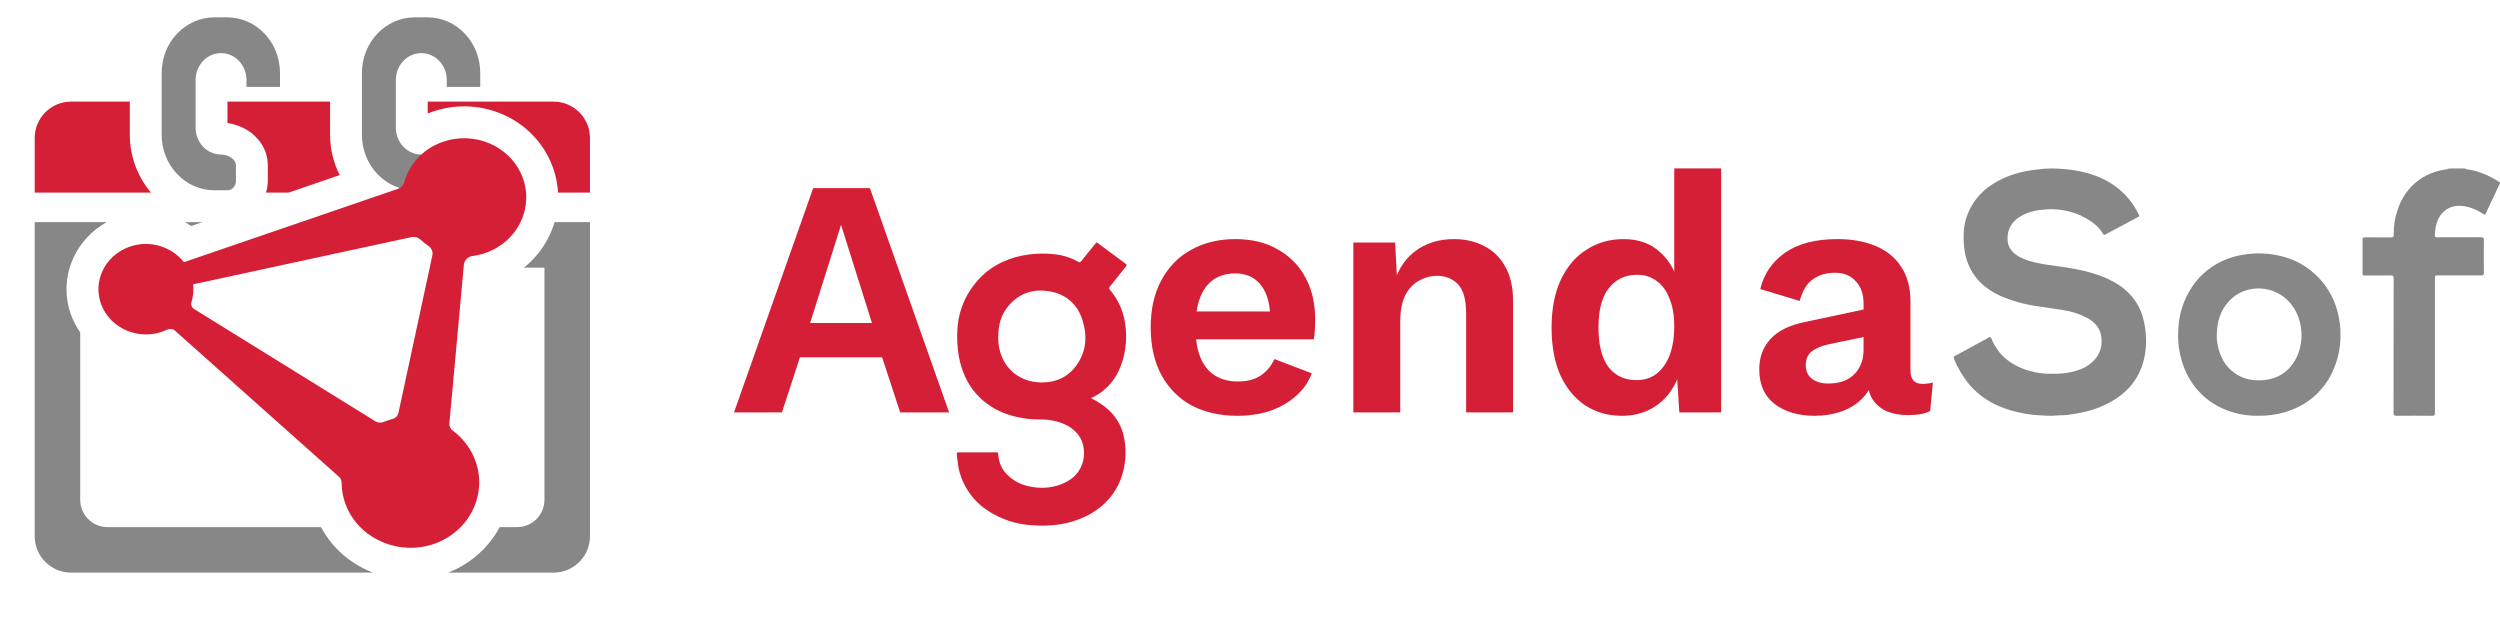
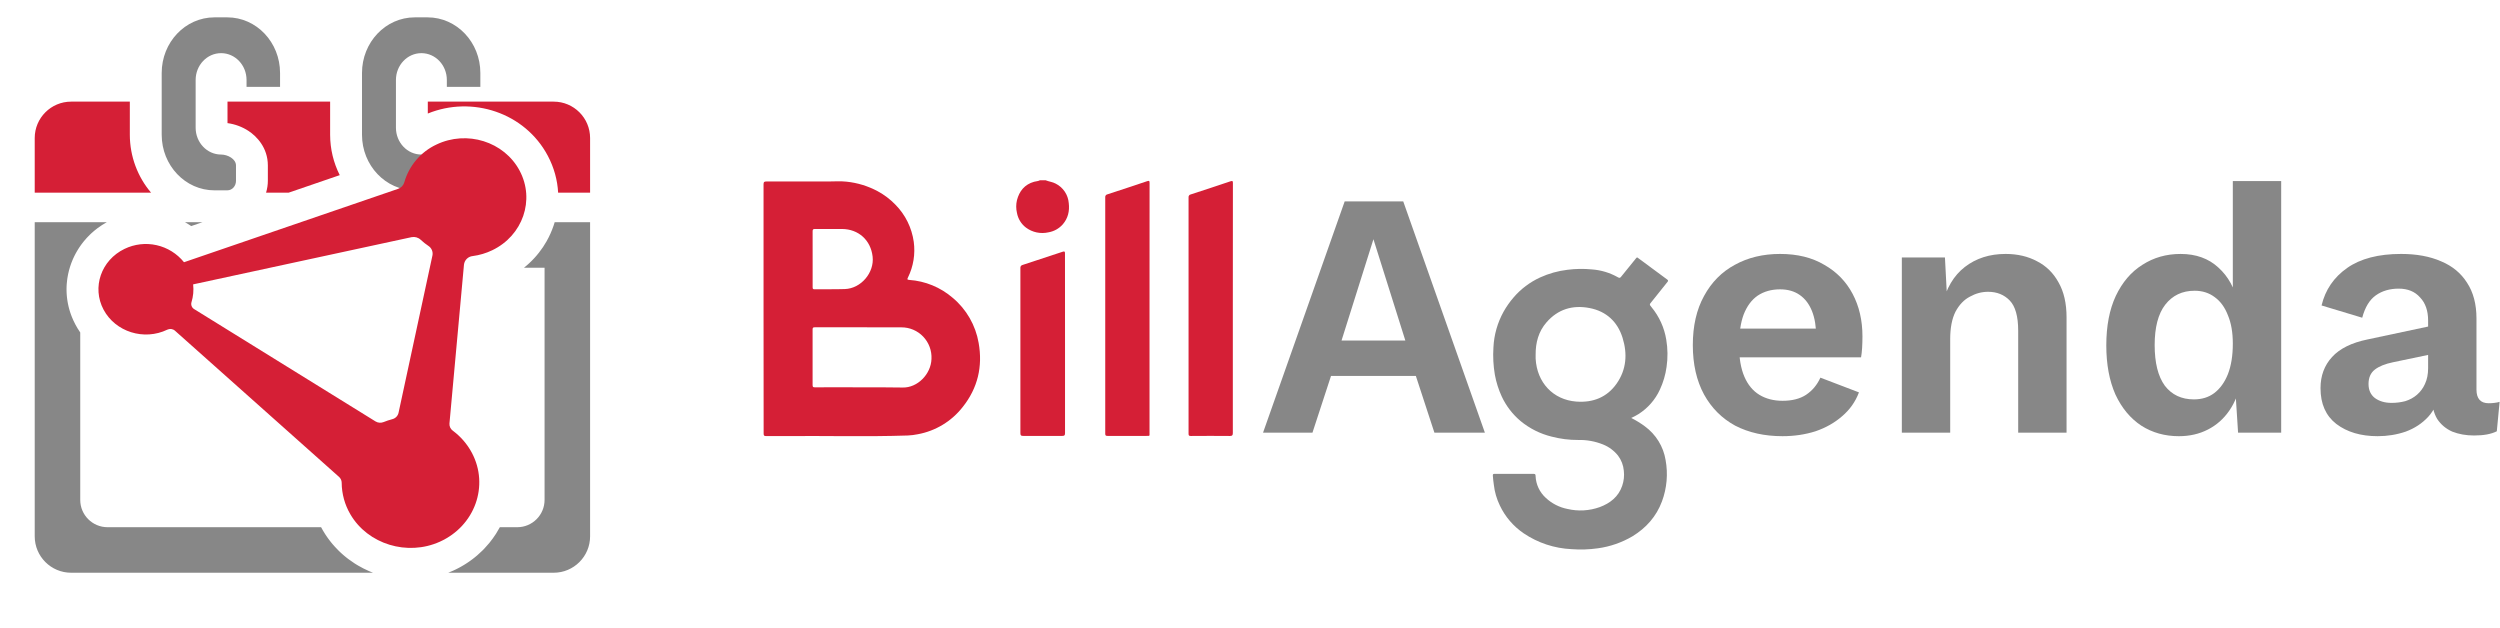
- <svg xmlns="http://www.w3.org/2000/svg" width="151" height="38" viewBox="0 0 151 38" fill="none">
-   <path d="M112.559 18.341C112.559 17.767 112.402 17.315 112.087 16.987C111.786 16.645 111.369 16.474 110.835 16.474C110.316 16.474 109.871 16.604 109.501 16.864C109.132 17.124 108.865 17.562 108.701 18.177L106.32 17.459C106.539 16.542 107.039 15.81 107.819 15.263C108.598 14.716 109.652 14.442 110.979 14.442C111.882 14.442 112.662 14.586 113.319 14.873C113.975 15.147 114.482 15.564 114.837 16.125C115.207 16.686 115.392 17.384 115.392 18.218V22.385C115.392 22.918 115.631 23.185 116.11 23.185C116.219 23.185 116.329 23.178 116.438 23.165C116.561 23.151 116.664 23.13 116.746 23.103L116.582 24.827C116.418 24.909 116.226 24.971 116.007 25.012C115.788 25.053 115.535 25.073 115.248 25.073C114.783 25.073 114.359 24.998 113.975 24.847C113.606 24.683 113.312 24.437 113.093 24.108C112.888 23.767 112.785 23.335 112.785 22.816V22.651L113.175 22.569C113.12 23.13 112.915 23.602 112.559 23.985C112.204 24.369 111.766 24.656 111.246 24.847C110.726 25.025 110.179 25.114 109.604 25.114C108.619 25.114 107.812 24.875 107.182 24.396C106.567 23.917 106.259 23.219 106.259 22.302C106.259 21.577 106.485 20.968 106.936 20.476C107.388 19.983 108.079 19.641 109.009 19.45L112.867 18.629V20.291L110.507 20.784C110.042 20.88 109.686 21.023 109.44 21.215C109.194 21.406 109.07 21.687 109.07 22.056C109.07 22.412 109.194 22.686 109.44 22.877C109.7 23.069 110.028 23.165 110.425 23.165C110.699 23.165 110.965 23.13 111.225 23.062C111.485 22.98 111.711 22.857 111.903 22.692C112.108 22.515 112.265 22.302 112.375 22.056C112.498 21.796 112.559 21.488 112.559 21.133V18.341Z" fill="#D51F36" />
-   <path d="M97.963 25.114C97.142 25.114 96.41 24.909 95.767 24.498C95.124 24.074 94.618 23.465 94.248 22.672C93.893 21.864 93.715 20.907 93.715 19.799C93.715 18.663 93.899 17.698 94.269 16.905C94.652 16.097 95.172 15.489 95.829 15.078C96.485 14.654 97.231 14.442 98.066 14.442C98.969 14.442 99.707 14.709 100.282 15.242C100.857 15.762 101.233 16.446 101.411 17.295L101.124 17.623V10.173H103.956V24.909H101.431L101.226 21.707L101.575 21.892C101.479 22.549 101.26 23.123 100.918 23.616C100.59 24.095 100.173 24.464 99.666 24.724C99.16 24.984 98.592 25.114 97.963 25.114ZM98.846 22.959C99.311 22.959 99.707 22.836 100.036 22.59C100.378 22.33 100.645 21.96 100.836 21.481C101.028 20.989 101.124 20.394 101.124 19.696C101.124 19.039 101.028 18.485 100.836 18.034C100.658 17.568 100.398 17.212 100.056 16.966C99.728 16.72 99.338 16.597 98.887 16.597C98.161 16.597 97.587 16.87 97.163 17.418C96.752 17.951 96.547 18.738 96.547 19.778C96.547 20.818 96.745 21.611 97.142 22.159C97.553 22.692 98.12 22.959 98.846 22.959Z" fill="#D51F36" />
-   <path d="M81.742 24.909V14.647H84.266L84.43 17.787L84.102 17.459C84.335 16.46 84.779 15.708 85.436 15.201C86.093 14.695 86.886 14.442 87.817 14.442C88.514 14.442 89.13 14.586 89.664 14.873C90.197 15.147 90.615 15.557 90.916 16.105C91.23 16.652 91.388 17.336 91.388 18.157V24.909H88.555V18.937C88.555 18.102 88.391 17.514 88.063 17.172C87.734 16.83 87.31 16.659 86.79 16.659C86.421 16.659 86.065 16.754 85.723 16.946C85.381 17.124 85.101 17.418 84.882 17.828C84.677 18.239 84.574 18.773 84.574 19.429V24.909H81.742Z" fill="#D51F36" />
-   <path d="M74.756 25.114C73.703 25.114 72.779 24.909 71.986 24.498C71.206 24.074 70.597 23.465 70.159 22.672C69.721 21.865 69.502 20.9 69.502 19.778C69.502 18.656 69.721 17.698 70.159 16.905C70.597 16.098 71.199 15.489 71.965 15.078C72.731 14.654 73.614 14.442 74.612 14.442C75.625 14.442 76.487 14.654 77.198 15.078C77.924 15.489 78.478 16.057 78.861 16.782C79.244 17.507 79.435 18.335 79.435 19.265C79.435 19.511 79.429 19.744 79.415 19.963C79.401 20.168 79.381 20.346 79.353 20.497H71.349V18.814H78.101L76.726 19.286C76.726 18.697 76.644 18.198 76.48 17.787C76.316 17.377 76.076 17.062 75.762 16.843C75.447 16.624 75.064 16.515 74.612 16.515C74.106 16.515 73.668 16.638 73.299 16.884C72.943 17.131 72.67 17.5 72.478 17.993C72.3 18.471 72.211 19.08 72.211 19.819C72.211 20.544 72.314 21.146 72.519 21.625C72.724 22.104 73.019 22.46 73.402 22.692C73.785 22.925 74.236 23.041 74.756 23.041C75.317 23.041 75.775 22.925 76.131 22.692C76.501 22.446 76.781 22.111 76.973 21.687L79.23 22.549C79.025 23.096 78.697 23.561 78.245 23.944C77.807 24.328 77.287 24.622 76.685 24.827C76.083 25.018 75.44 25.114 74.756 25.114Z" fill="#D51F36" />
-   <path d="M65.896 24.046C66.175 24.186 66.442 24.35 66.692 24.536C67.343 25.013 67.779 25.72 67.907 26.507C68.057 27.321 67.984 28.16 67.694 28.936C67.365 29.816 66.773 30.484 65.967 30.977C65.349 31.341 64.662 31.58 63.948 31.679C63.435 31.752 62.916 31.769 62.399 31.729C61.398 31.683 60.43 31.363 59.604 30.805C58.995 30.394 58.511 29.829 58.201 29.17C58.016 28.788 57.897 28.379 57.85 27.959C57.83 27.777 57.796 27.599 57.791 27.416C57.791 27.34 57.814 27.319 57.89 27.319C58.654 27.319 59.417 27.319 60.182 27.319C60.291 27.319 60.292 27.377 60.295 27.452C60.305 27.693 60.363 27.93 60.466 28.149C60.569 28.368 60.715 28.565 60.895 28.729C61.247 29.057 61.685 29.281 62.161 29.375C62.786 29.522 63.442 29.485 64.047 29.269C64.666 29.04 65.148 28.657 65.364 28.026C65.464 27.739 65.497 27.435 65.461 27.134C65.434 26.816 65.317 26.511 65.124 26.254C64.894 25.964 64.592 25.739 64.246 25.599C63.783 25.413 63.287 25.323 62.787 25.336C62.264 25.338 61.744 25.272 61.239 25.14C60.569 24.977 59.946 24.665 59.417 24.229C58.947 23.834 58.569 23.342 58.312 22.788C58.125 22.384 57.99 21.958 57.911 21.52C57.82 20.99 57.791 20.452 57.826 19.915C57.86 19.185 58.062 18.473 58.417 17.83C58.584 17.531 58.782 17.248 59.007 16.988C59.433 16.491 59.964 16.091 60.563 15.817C61.07 15.586 61.611 15.434 62.166 15.369C62.638 15.309 63.114 15.301 63.588 15.347C64.127 15.386 64.651 15.544 65.119 15.81C65.203 15.858 65.24 15.855 65.303 15.776C65.591 15.411 65.893 15.056 66.182 14.69C66.236 14.622 66.254 14.647 66.299 14.681C66.865 15.101 67.43 15.522 68 15.938C68.073 15.991 68.061 16.028 68.016 16.084C67.706 16.469 67.398 16.856 67.088 17.244C66.961 17.399 66.952 17.398 67.079 17.553C67.533 18.102 67.832 18.759 67.946 19.458C68.036 19.988 68.042 20.527 67.965 21.059C67.902 21.517 67.771 21.964 67.575 22.384C67.306 22.972 66.87 23.471 66.319 23.822C66.183 23.905 66.042 23.98 65.896 24.046ZM60.297 20.347C60.297 20.422 60.297 20.497 60.297 20.572C60.372 21.974 61.321 22.982 62.674 23.087C63.656 23.162 64.478 22.838 65.044 22.03C65.618 21.206 65.678 20.291 65.389 19.356C65.1 18.422 64.443 17.797 63.448 17.608C62.454 17.419 61.602 17.682 60.937 18.444C60.462 18.988 60.292 19.643 60.297 20.347Z" fill="#D51F36" />
-   <path d="M57.325 24.909H54.37L53.282 21.584H48.316L47.228 24.909H44.334L49.116 11.363H52.544L57.325 24.909ZM48.931 19.511H52.667L50.799 13.58L48.931 19.511Z" fill="#D51F36" />
-   <path d="M148.844 10.173C149.04 10.256 149.254 10.257 149.457 10.312C149.988 10.456 150.494 10.686 150.958 10.992C151.004 11.022 151.009 11.046 150.989 11.089C150.703 11.695 150.418 12.301 150.133 12.907C150.096 12.987 150.061 12.972 149.999 12.932C149.679 12.709 149.322 12.553 148.946 12.471C148.443 12.379 147.972 12.43 147.576 12.802C147.37 13.005 147.224 13.266 147.156 13.554C147.1 13.766 147.07 13.984 147.066 14.204C147.066 14.313 147.096 14.334 147.194 14.333C148.08 14.333 148.965 14.333 149.851 14.328C149.989 14.328 150.028 14.361 150.026 14.51C150.018 15.165 150.019 15.819 150.026 16.474C150.026 16.61 149.985 16.636 149.867 16.636C149.003 16.631 148.14 16.636 147.277 16.636C147.07 16.636 147.07 16.636 147.07 16.848C147.07 19.546 147.07 22.243 147.07 24.941C147.07 25.076 147.043 25.118 146.91 25.113C146.186 25.106 145.462 25.106 144.737 25.113C144.61 25.113 144.569 25.085 144.569 24.945C144.569 22.233 144.569 19.521 144.576 16.812C144.576 16.664 144.535 16.636 144.408 16.636C143.876 16.643 143.344 16.636 142.813 16.641C142.729 16.641 142.699 16.624 142.699 16.527C142.704 15.834 142.704 15.142 142.699 14.45C142.699 14.356 142.725 14.334 142.812 14.335C143.354 14.335 143.894 14.335 144.436 14.339C144.543 14.339 144.581 14.319 144.579 14.196C144.569 13.677 144.649 13.161 144.816 12.673C144.981 12.16 145.254 11.692 145.613 11.303C146.2 10.678 146.911 10.361 147.718 10.232C147.779 10.223 147.85 10.232 147.901 10.178L148.844 10.173Z" fill="#878787" />
-   <path d="M123.928 10.173C124.834 10.191 125.725 10.297 126.583 10.622C127.26 10.867 127.875 11.266 128.384 11.791C128.712 12.139 128.984 12.54 129.189 12.979C129.229 13.067 129.198 13.078 129.141 13.108C128.678 13.354 128.215 13.601 127.752 13.849L127.17 14.16C127.123 14.185 127.081 14.219 127.037 14.144C126.776 13.695 126.385 13.399 125.952 13.159C125.528 12.922 125.067 12.765 124.59 12.694C124.27 12.641 123.944 12.624 123.62 12.644C123.017 12.689 122.427 12.786 121.91 13.152C121.446 13.48 121.218 13.935 121.259 14.517C121.292 14.971 121.557 15.269 121.923 15.484C122.304 15.705 122.723 15.814 123.146 15.902C123.707 16.018 124.278 16.066 124.842 16.16C125.823 16.324 126.792 16.537 127.678 17.031C128.524 17.499 129.134 18.173 129.424 19.14C129.534 19.527 129.597 19.926 129.612 20.329C129.654 20.979 129.557 21.63 129.33 22.237C129.033 23.009 128.521 23.599 127.856 24.051C127.237 24.457 126.552 24.743 125.835 24.895C125.524 24.968 125.209 25.012 124.895 25.06C124.663 25.095 124.423 25.07 124.188 25.097C123.85 25.136 123.52 25.097 123.188 25.084C122.842 25.066 122.498 25.023 122.158 24.954C121.697 24.871 121.246 24.741 120.811 24.564C120.308 24.36 119.84 24.071 119.425 23.711C118.889 23.252 118.511 22.675 118.187 22.052C118.121 21.925 118.077 21.784 118.017 21.651C117.985 21.575 117.997 21.535 118.078 21.494C118.382 21.339 118.679 21.174 118.979 21.011C119.361 20.803 119.74 20.595 120.124 20.384C120.193 20.347 120.238 20.331 120.275 20.427C120.627 21.34 121.289 21.909 122.153 22.257C122.658 22.456 123.192 22.564 123.733 22.574C124.345 22.592 124.949 22.554 125.534 22.35C125.925 22.23 126.276 22 126.549 21.685C126.791 21.403 126.928 21.04 126.936 20.662C126.943 20.295 126.871 19.968 126.645 19.678C126.482 19.475 126.281 19.31 126.053 19.194C125.569 18.943 125.048 18.781 124.512 18.714C124.073 18.655 123.638 18.575 123.199 18.518C122.69 18.453 122.186 18.345 121.694 18.193C121.117 18.018 120.554 17.792 120.05 17.427C119.499 17.039 119.076 16.484 118.837 15.838C118.737 15.552 118.67 15.255 118.638 14.952C118.599 14.602 118.592 14.249 118.619 13.898C118.642 13.591 118.709 13.289 118.82 13.003C118.948 12.662 119.122 12.341 119.337 12.051C119.626 11.67 119.981 11.348 120.385 11.104C121.207 10.587 122.109 10.336 123.056 10.235C123.346 10.198 123.637 10.177 123.928 10.173Z" fill="#878787" />
-   <path d="M136.463 25.111C135.947 25.129 135.432 25.065 134.936 24.923C134.363 24.768 133.826 24.503 133.355 24.143C132.868 23.767 132.466 23.293 132.174 22.753C132 22.436 131.864 22.101 131.767 21.753C131.694 21.5 131.637 21.242 131.599 20.981C131.555 20.602 131.546 20.22 131.572 19.839C131.614 18.948 131.897 18.085 132.391 17.341C132.597 17.026 132.842 16.739 133.123 16.488C133.782 15.905 134.595 15.524 135.465 15.389C135.86 15.319 136.262 15.292 136.663 15.309C137.73 15.36 138.712 15.663 139.56 16.329C140.37 16.967 140.945 17.855 141.195 18.854C141.317 19.317 141.375 19.795 141.367 20.274C141.365 21.084 141.174 21.882 140.81 22.606C140.38 23.462 139.681 24.155 138.821 24.58C138.321 24.827 137.783 24.989 137.229 25.06C136.975 25.098 136.719 25.115 136.463 25.111ZM133.892 20.21C133.888 20.428 133.908 20.645 133.951 20.859C134.089 21.538 134.394 22.119 134.97 22.532C135.491 22.905 136.086 23.012 136.712 22.961C137.444 22.9 138.045 22.586 138.479 21.982C139.234 20.926 139.181 19.347 138.361 18.34C137.423 17.189 135.645 17.106 134.646 18.173C134.114 18.744 133.904 19.442 133.896 20.21H133.892Z" fill="#878787" />
-   <path d="M6.448 13.418C6.256 13.524 6.073 13.643 5.901 13.771C5.889 13.78 5.876 13.789 5.864 13.798C5.752 13.883 5.643 13.974 5.54 14.068C5.532 14.075 5.525 14.082 5.517 14.089C5.502 14.103 5.486 14.118 5.471 14.133C5.458 14.145 5.444 14.157 5.431 14.17C5.388 14.212 5.345 14.256 5.303 14.3C5.292 14.311 5.281 14.322 5.27 14.334C5.26 14.345 5.25 14.357 5.239 14.368C5.225 14.383 5.211 14.399 5.196 14.415C5.153 14.463 5.112 14.512 5.071 14.562C5.066 14.568 5.061 14.573 5.056 14.579C5.041 14.598 5.027 14.617 5.012 14.636C5.002 14.647 4.993 14.659 4.984 14.671C4.968 14.691 4.953 14.711 4.938 14.732C4.933 14.738 4.928 14.745 4.924 14.751C4.908 14.773 4.891 14.794 4.876 14.816C4.867 14.829 4.859 14.841 4.85 14.853C4.84 14.868 4.829 14.884 4.818 14.899C4.808 14.914 4.798 14.929 4.788 14.944C4.774 14.965 4.761 14.986 4.747 15.007C4.742 15.016 4.736 15.024 4.731 15.033C4.716 15.056 4.701 15.08 4.686 15.104C4.682 15.112 4.678 15.119 4.673 15.126C4.661 15.147 4.649 15.167 4.637 15.188C4.626 15.206 4.616 15.224 4.606 15.243C4.598 15.257 4.59 15.271 4.582 15.285C4.574 15.3 4.566 15.316 4.558 15.331C4.547 15.35 4.537 15.37 4.527 15.39C4.521 15.4 4.516 15.41 4.511 15.42C4.499 15.443 4.488 15.466 4.477 15.489C4.474 15.495 4.471 15.502 4.467 15.509C4.456 15.532 4.445 15.556 4.434 15.579C4.423 15.604 4.412 15.628 4.402 15.652C4.397 15.662 4.393 15.672 4.388 15.682C4.363 15.74 4.34 15.799 4.317 15.858C4.314 15.867 4.31 15.877 4.307 15.886C4.301 15.901 4.296 15.916 4.291 15.931C4.269 15.989 4.249 16.048 4.23 16.107C4.208 16.176 4.188 16.246 4.169 16.316C4.129 16.469 4.097 16.625 4.072 16.782C4.068 16.809 4.063 16.837 4.059 16.864C4.047 16.953 4.038 17.043 4.031 17.132C4.03 17.153 4.028 17.173 4.027 17.194C4.025 17.214 4.024 17.235 4.023 17.255C4.023 17.271 4.022 17.287 4.021 17.303C4.02 17.329 4.02 17.355 4.019 17.38C4.019 17.392 4.018 17.403 4.018 17.414C4.018 17.422 4.018 17.431 4.018 17.439V17.512C4.018 17.519 4.018 17.526 4.018 17.532C4.019 17.553 4.019 17.575 4.02 17.596C4.02 17.61 4.021 17.624 4.021 17.638C4.022 17.663 4.023 17.689 4.025 17.714C4.025 17.726 4.026 17.737 4.026 17.748C4.028 17.771 4.03 17.795 4.032 17.818C4.033 17.837 4.034 17.856 4.036 17.874C4.038 17.892 4.039 17.909 4.041 17.926C4.043 17.944 4.045 17.962 4.047 17.981C4.049 18.002 4.052 18.022 4.055 18.043C4.057 18.061 4.059 18.078 4.062 18.096C4.064 18.115 4.067 18.134 4.07 18.153C4.073 18.174 4.077 18.195 4.08 18.216C4.083 18.232 4.086 18.247 4.088 18.262C4.092 18.284 4.096 18.305 4.1 18.327C4.104 18.345 4.108 18.364 4.112 18.382C4.115 18.396 4.117 18.409 4.12 18.423C4.126 18.447 4.131 18.471 4.137 18.496C4.141 18.513 4.145 18.529 4.149 18.546C4.154 18.566 4.159 18.585 4.164 18.605C4.169 18.625 4.175 18.645 4.18 18.666C4.185 18.683 4.19 18.699 4.194 18.716C4.2 18.737 4.207 18.758 4.213 18.779C4.219 18.796 4.224 18.814 4.23 18.832C4.234 18.846 4.239 18.859 4.243 18.872C4.251 18.897 4.259 18.922 4.268 18.946C4.272 18.96 4.277 18.973 4.282 18.986C4.29 19.009 4.299 19.032 4.307 19.055C4.315 19.074 4.322 19.093 4.329 19.112C4.336 19.129 4.343 19.145 4.349 19.162C4.376 19.227 4.404 19.293 4.434 19.357C4.472 19.44 4.512 19.522 4.556 19.603C4.598 19.683 4.642 19.76 4.688 19.836C4.691 19.841 4.694 19.846 4.697 19.851C4.745 19.928 4.794 20.003 4.845 20.077V30.188C4.845 31.099 5.584 31.837 6.495 31.837H19.39C19.425 31.902 19.461 31.967 19.499 32.031C19.532 32.088 19.567 32.145 19.602 32.2C19.616 32.223 19.629 32.245 19.643 32.267C19.655 32.284 19.667 32.301 19.678 32.319C19.692 32.339 19.705 32.359 19.719 32.38C19.73 32.396 19.741 32.412 19.753 32.428C19.768 32.45 19.783 32.472 19.799 32.493C19.811 32.511 19.824 32.528 19.837 32.545C19.849 32.563 19.863 32.58 19.875 32.598C19.891 32.618 19.906 32.638 19.922 32.658C19.933 32.673 19.945 32.688 19.956 32.702C19.97 32.72 19.984 32.738 19.998 32.756C20.017 32.779 20.035 32.801 20.054 32.823C20.066 32.838 20.078 32.853 20.091 32.867C20.095 32.872 20.099 32.877 20.103 32.882C20.144 32.929 20.185 32.976 20.227 33.022C20.299 33.101 20.373 33.178 20.449 33.253C20.467 33.271 20.486 33.289 20.504 33.306C20.516 33.317 20.527 33.328 20.539 33.339C20.561 33.36 20.583 33.381 20.605 33.401C20.616 33.411 20.627 33.421 20.638 33.431C20.66 33.45 20.681 33.469 20.703 33.488C20.713 33.498 20.724 33.507 20.735 33.516C20.758 33.536 20.781 33.555 20.804 33.575C20.814 33.583 20.824 33.591 20.834 33.599C20.857 33.619 20.88 33.638 20.904 33.657C20.911 33.663 20.919 33.668 20.926 33.674C20.951 33.694 20.977 33.715 21.003 33.734C21.02 33.747 21.037 33.76 21.054 33.773C21.165 33.856 21.279 33.935 21.395 34.011C21.405 34.017 21.415 34.024 21.426 34.03C21.454 34.048 21.482 34.066 21.51 34.083C21.517 34.087 21.524 34.091 21.531 34.096C21.561 34.114 21.59 34.132 21.62 34.149C21.626 34.152 21.631 34.156 21.636 34.159C21.839 34.277 22.049 34.383 22.264 34.478C22.276 34.483 22.288 34.489 22.3 34.494C22.375 34.526 22.45 34.557 22.525 34.586H4.295C3.081 34.586 2.096 33.601 2.096 32.387V13.418H6.448ZM35.634 32.387C35.634 33.601 34.65 34.586 33.435 34.586H27.068C27.164 34.548 27.26 34.508 27.355 34.465L27.498 34.398C27.543 34.377 27.587 34.355 27.631 34.332C27.638 34.328 27.646 34.324 27.653 34.321C27.688 34.303 27.721 34.285 27.755 34.267C27.767 34.26 27.778 34.254 27.79 34.248C27.818 34.232 27.845 34.217 27.872 34.201C27.89 34.191 27.907 34.182 27.924 34.172C27.954 34.154 27.983 34.137 28.012 34.119C28.028 34.11 28.044 34.1 28.06 34.09C28.092 34.07 28.123 34.05 28.155 34.03C28.168 34.022 28.181 34.013 28.194 34.004C28.217 33.989 28.239 33.975 28.262 33.959C28.279 33.948 28.297 33.936 28.314 33.924C28.337 33.908 28.36 33.892 28.382 33.876C28.397 33.866 28.411 33.856 28.425 33.845C28.461 33.819 28.497 33.794 28.532 33.767C28.538 33.762 28.544 33.757 28.55 33.752C28.582 33.728 28.613 33.704 28.644 33.679C28.652 33.673 28.66 33.666 28.669 33.66C28.694 33.64 28.718 33.62 28.743 33.599C28.758 33.586 28.774 33.573 28.789 33.56C28.806 33.546 28.822 33.532 28.838 33.518C28.941 33.429 29.04 33.338 29.135 33.243C29.147 33.232 29.158 33.22 29.169 33.209C29.191 33.187 29.212 33.165 29.234 33.143C29.24 33.137 29.245 33.131 29.251 33.125C29.35 33.021 29.444 32.915 29.535 32.805C29.543 32.795 29.551 32.785 29.56 32.775C29.699 32.603 29.828 32.425 29.947 32.241C29.952 32.233 29.957 32.224 29.962 32.216C30.041 32.092 30.115 31.966 30.184 31.837H31.236C32.147 31.837 32.885 31.099 32.885 30.188V16.168H31.641C31.669 16.145 31.697 16.122 31.725 16.099C31.744 16.083 31.763 16.067 31.781 16.052C31.8 16.036 31.819 16.02 31.837 16.003C31.846 15.996 31.855 15.988 31.864 15.98C31.889 15.958 31.914 15.935 31.938 15.913C31.945 15.907 31.951 15.901 31.958 15.895C31.966 15.887 31.974 15.88 31.982 15.872C32.025 15.832 32.067 15.791 32.108 15.75C32.114 15.743 32.121 15.737 32.128 15.73C32.173 15.684 32.218 15.637 32.263 15.589C32.268 15.583 32.274 15.576 32.28 15.57C32.317 15.529 32.354 15.488 32.39 15.446C32.398 15.436 32.407 15.427 32.415 15.417C32.456 15.368 32.496 15.319 32.535 15.27C32.54 15.263 32.546 15.257 32.551 15.25C32.633 15.145 32.712 15.037 32.786 14.926C32.79 14.921 32.794 14.915 32.798 14.909C32.871 14.799 32.941 14.686 33.006 14.571C33.009 14.566 33.012 14.561 33.015 14.556C33.182 14.258 33.322 13.946 33.431 13.624C33.432 13.618 33.434 13.613 33.436 13.607C33.457 13.544 33.477 13.482 33.495 13.418H35.634V32.387ZM11.548 13.651C11.466 13.595 11.383 13.543 11.298 13.492C11.286 13.485 11.275 13.478 11.263 13.472C11.232 13.454 11.201 13.436 11.17 13.418H12.226L11.548 13.651Z" fill="#878787" />
-   <path d="M7.84 8.135C7.84 9.451 8.317 10.689 9.123 11.635H2.096V8.336C2.096 7.122 3.081 6.137 4.295 6.137H7.84V8.135ZM19.936 8.135C19.936 9.003 20.144 9.837 20.517 10.576L17.428 11.635H16.067C16.138 11.397 16.175 11.155 16.175 10.921V9.993C16.175 8.906 15.484 8.221 15.01 7.908C14.631 7.658 14.188 7.495 13.739 7.435V6.137H19.936V8.135ZM33.435 6.137C34.65 6.137 35.634 7.122 35.634 8.336V11.635H33.704C33.664 10.886 33.464 10.129 33.082 9.41L33.082 9.409C31.697 6.798 28.509 5.763 25.834 6.856V6.137H33.435Z" fill="#D51F36" />
-   <path d="M13.726 1.048C15.485 1.048 16.912 2.552 16.912 4.407V5.247H14.888V4.83C14.888 3.935 14.2 3.209 13.351 3.209C12.502 3.209 11.814 3.935 11.814 4.83V7.712C11.814 8.607 12.502 9.333 13.351 9.333C13.748 9.333 14.251 9.597 14.251 9.994V10.921C14.251 11.226 14.031 11.494 13.726 11.494H12.95C11.19 11.494 9.764 9.99 9.764 8.135V4.407C9.764 2.552 11.19 1.048 12.95 1.048H13.726Z" fill="#878787" />
-   <path d="M25.822 1.048C27.581 1.048 29.007 2.552 29.007 4.407V5.247H26.984V4.83C26.984 3.935 26.296 3.209 25.447 3.209C24.598 3.209 23.91 3.935 23.91 4.83V7.712C23.91 8.607 24.598 9.333 25.447 9.333C25.458 9.333 25.47 9.332 25.481 9.332C25.863 9.323 26.346 9.577 26.346 9.96V10.921C26.346 11.226 26.127 11.494 25.822 11.494H25.045C23.286 11.494 21.86 9.99 21.86 8.135V4.407C21.86 2.552 23.286 1.048 25.045 1.048H25.822Z" fill="#878787" />
-   <path d="M31.382 10.311C30.447 8.549 28.194 7.843 26.347 8.733C25.882 8.952 25.469 9.267 25.136 9.66C24.803 10.052 24.558 10.511 24.416 11.007C24.39 11.099 24.343 11.183 24.277 11.252C24.212 11.321 24.13 11.373 24.04 11.404L11.112 15.835C10.691 15.314 10.107 14.951 9.455 14.805C8.803 14.659 8.121 14.738 7.52 15.03C6.106 15.712 5.54 17.357 6.254 18.699C6.969 20.041 8.695 20.589 10.107 19.906C10.181 19.871 10.263 19.858 10.344 19.869C10.425 19.88 10.501 19.914 10.563 19.968L20.47 28.795C20.521 28.839 20.562 28.894 20.59 28.955C20.618 29.016 20.633 29.082 20.634 29.15C20.638 29.821 20.819 30.479 21.158 31.057C22.213 32.867 24.602 33.598 26.563 32.712C28.683 31.755 29.55 29.325 28.495 27.342C28.215 26.817 27.821 26.361 27.343 26.008C27.275 25.959 27.221 25.893 27.186 25.817C27.151 25.741 27.136 25.657 27.142 25.573L28.019 15.977C28.035 15.845 28.096 15.722 28.191 15.629C28.285 15.535 28.409 15.477 28.541 15.464C28.952 15.411 29.352 15.291 29.726 15.111C31.576 14.223 32.316 12.072 31.382 10.311ZM23.691 25.313C23.512 25.36 23.336 25.418 23.165 25.488C23.086 25.52 23.001 25.533 22.917 25.526C22.832 25.519 22.75 25.493 22.677 25.449L11.726 18.667C11.657 18.626 11.604 18.563 11.574 18.488C11.545 18.414 11.54 18.332 11.562 18.254C11.67 17.905 11.705 17.536 11.664 17.173L24.853 14.322C24.951 14.302 25.053 14.306 25.149 14.334C25.245 14.361 25.333 14.411 25.406 14.48C25.552 14.617 25.71 14.742 25.876 14.854C25.969 14.915 26.041 15.002 26.083 15.105C26.126 15.207 26.137 15.32 26.114 15.429L24.066 24.938C24.043 25.029 23.996 25.112 23.93 25.178C23.864 25.244 23.781 25.291 23.691 25.313Z" fill="#D51F36" />
+ <svg xmlns="http://www.w3.org/2000/svg" width="462" height="116" viewBox="0 0 462 116" fill="none">
+   <path d="M448.715 59.234C448.715 57.421 448.218 55.996 447.225 54.96C446.275 53.88 444.958 53.34 443.274 53.34C441.633 53.34 440.23 53.751 439.064 54.571C437.898 55.391 437.057 56.773 436.538 58.716L429.025 56.449C429.716 53.556 431.292 51.246 433.753 49.519C436.215 47.792 439.539 46.928 443.728 46.928C446.577 46.928 449.038 47.382 451.111 48.289C453.183 49.152 454.781 50.469 455.904 52.239C457.07 54.01 457.652 56.212 457.652 58.846V71.993C457.652 73.677 458.408 74.519 459.919 74.519C460.265 74.519 460.61 74.498 460.956 74.454C461.344 74.411 461.668 74.347 461.927 74.26L461.409 79.701C460.891 79.96 460.286 80.154 459.595 80.284C458.905 80.413 458.106 80.478 457.199 80.478C455.731 80.478 454.392 80.24 453.184 79.765C452.018 79.247 451.089 78.47 450.399 77.434C449.751 76.354 449.427 74.994 449.427 73.353V72.835L450.658 72.576C450.485 74.347 449.837 75.836 448.715 77.045C447.592 78.254 446.21 79.161 444.569 79.765C442.929 80.327 441.202 80.607 439.388 80.607C436.279 80.607 433.732 79.852 431.746 78.341C429.803 76.829 428.831 74.627 428.831 71.734C428.831 69.446 429.544 67.524 430.968 65.97C432.393 64.416 434.574 63.336 437.51 62.732L449.686 60.141V65.387L442.238 66.942C440.77 67.244 439.647 67.697 438.87 68.302C438.093 68.906 437.704 69.791 437.704 70.957C437.704 72.08 438.093 72.943 438.87 73.548C439.69 74.152 440.727 74.454 441.979 74.454C442.842 74.454 443.684 74.347 444.505 74.131C445.325 73.872 446.038 73.483 446.642 72.965C447.29 72.403 447.786 71.734 448.132 70.957C448.52 70.137 448.715 69.165 448.715 68.043V59.234Z" fill="#878787" />
+   <path d="M402.651 80.608C400.06 80.608 397.75 79.96 395.721 78.665C393.692 77.326 392.094 75.405 390.928 72.9C389.806 70.353 389.244 67.33 389.244 63.833C389.244 60.249 389.827 57.205 390.993 54.701C392.202 52.153 393.843 50.232 395.915 48.937C397.988 47.598 400.341 46.929 402.975 46.929C405.825 46.929 408.156 47.771 409.97 49.455C411.783 51.096 412.971 53.254 413.532 55.931L412.625 56.968V33.457H421.563V79.96H413.597L412.949 69.856L414.05 70.439C413.748 72.512 413.057 74.325 411.978 75.88C410.941 77.391 409.624 78.557 408.027 79.377C406.429 80.198 404.637 80.608 402.651 80.608ZM405.436 73.807C406.904 73.807 408.156 73.418 409.193 72.641C410.272 71.821 411.114 70.655 411.718 69.144C412.323 67.59 412.625 65.711 412.625 63.509C412.625 61.437 412.323 59.688 411.718 58.263C411.157 56.795 410.337 55.672 409.257 54.895C408.221 54.118 406.99 53.729 405.566 53.729C403.277 53.729 401.464 54.593 400.125 56.32C398.83 58.004 398.182 60.487 398.182 63.768C398.182 67.05 398.808 69.554 400.06 71.281C401.356 72.965 403.148 73.807 405.436 73.807Z" fill="#878787" />
+   <path d="M351.459 79.96V47.576H359.425L359.943 57.486L358.907 56.449C359.641 53.297 361.044 50.922 363.117 49.325C365.189 47.727 367.694 46.928 370.63 46.928C372.832 46.928 374.775 47.382 376.459 48.289C378.143 49.152 379.46 50.447 380.409 52.175C381.403 53.902 381.899 56.061 381.899 58.651V79.96H372.961V61.112C372.961 58.479 372.443 56.622 371.407 55.542C370.371 54.463 369.032 53.923 367.391 53.923C366.226 53.923 365.103 54.226 364.023 54.83C362.944 55.391 362.059 56.32 361.368 57.615C360.72 58.91 360.396 60.594 360.396 62.667V79.96H351.459Z" fill="#878787" />
+   <path d="M329.414 80.607C326.089 80.607 323.175 79.96 320.67 78.664C318.209 77.326 316.288 75.404 314.906 72.9C313.524 70.353 312.833 67.308 312.833 63.768C312.833 60.227 313.524 57.205 314.906 54.7C316.288 52.153 318.188 50.232 320.605 48.936C323.023 47.598 325.808 46.928 328.96 46.928C332.156 46.928 334.876 47.598 337.121 48.936C339.409 50.232 341.158 52.023 342.367 54.312C343.576 56.6 344.181 59.213 344.181 62.149C344.181 62.926 344.159 63.66 344.116 64.351C344.073 64.999 344.008 65.56 343.922 66.035H318.662V60.724H339.971L335.631 62.214C335.631 60.357 335.372 58.781 334.854 57.486C334.336 56.19 333.58 55.197 332.587 54.506C331.594 53.815 330.385 53.47 328.96 53.47C327.363 53.47 325.981 53.859 324.815 54.636C323.693 55.413 322.829 56.579 322.225 58.133C321.663 59.644 321.383 61.566 321.383 63.898C321.383 66.186 321.707 68.086 322.354 69.597C323.002 71.108 323.93 72.231 325.139 72.965C326.348 73.699 327.773 74.066 329.414 74.066C331.184 74.066 332.631 73.699 333.753 72.965C334.919 72.188 335.804 71.13 336.409 69.791L343.533 72.511C342.885 74.239 341.849 75.707 340.424 76.916C339.042 78.125 337.402 79.053 335.502 79.701C333.602 80.305 331.573 80.607 329.414 80.607Z" fill="#878787" />
+   <path d="M301.453 77.238C302.334 77.681 303.175 78.197 303.966 78.783C306.019 80.287 307.394 82.519 307.8 85.002C308.273 87.572 308.041 90.219 307.126 92.671C306.088 95.447 304.222 97.554 301.676 99.11C299.725 100.26 297.559 101.014 295.305 101.324C293.687 101.555 292.047 101.609 290.417 101.484C287.257 101.338 284.202 100.329 281.596 98.569C279.676 97.269 278.147 95.487 277.168 93.408C276.584 92.204 276.209 90.912 276.061 89.586C276 89.013 275.89 88.448 275.875 87.873C275.875 87.633 275.949 87.567 276.189 87.567C278.597 87.567 281.008 87.567 283.42 87.567C283.766 87.567 283.769 87.748 283.777 87.986C283.808 88.746 283.991 89.494 284.316 90.185C284.642 90.876 285.102 91.498 285.672 92.014C286.781 93.051 288.165 93.758 289.666 94.054C291.64 94.518 293.71 94.402 295.617 93.719C297.571 92.998 299.091 91.787 299.775 89.797C300.089 88.893 300.193 87.931 300.082 86.982C299.995 85.977 299.626 85.016 299.017 84.205C298.292 83.291 297.337 82.579 296.245 82.14C294.786 81.552 293.218 81.268 291.642 81.308C289.992 81.315 288.35 81.108 286.756 80.691C284.642 80.175 282.676 79.191 281.008 77.815C279.522 76.567 278.332 75.016 277.52 73.269C276.93 71.991 276.505 70.647 276.253 69.266C275.966 67.594 275.876 65.894 275.986 64.202C276.093 61.898 276.73 59.648 277.85 57.621C278.379 56.676 279.003 55.785 279.714 54.962C281.056 53.394 282.732 52.133 284.623 51.268C286.223 50.538 287.93 50.061 289.682 49.854C291.17 49.664 292.675 49.641 294.168 49.786C295.871 49.907 297.524 50.406 299.001 51.247C299.267 51.396 299.384 51.389 299.581 51.138C300.492 49.987 301.445 48.868 302.355 47.712C302.526 47.498 302.582 47.577 302.725 47.684C304.512 49.009 306.296 50.337 308.093 51.65C308.325 51.817 308.285 51.935 308.143 52.11C307.164 53.326 306.195 54.547 305.215 55.77C304.813 56.262 304.786 56.259 305.185 56.745C306.62 58.479 307.564 60.553 307.923 62.759C308.207 64.429 308.227 66.133 307.981 67.81C307.784 69.256 307.37 70.666 306.751 71.993C305.904 73.849 304.528 75.424 302.789 76.529C302.359 76.792 301.913 77.029 301.453 77.238ZM283.785 65.564C283.785 65.799 283.785 66.037 283.785 66.273C284.022 70.699 287.014 73.878 291.285 74.21C294.384 74.448 296.977 73.426 298.764 70.877C300.577 68.275 300.766 65.386 299.853 62.437C298.939 59.488 296.868 57.517 293.729 56.921C290.59 56.325 287.901 57.153 285.803 59.559C284.304 61.274 283.769 63.342 283.785 65.564Z" fill="#878787" />
+   <path d="M274.407 79.959H265.08L261.648 69.467H245.974L242.542 79.959H233.409L248.5 37.213H259.316L274.407 79.959ZM247.917 62.925H259.705L253.811 44.208L247.917 62.925Z" fill="#878787" />
+   <path d="M193.231 33.312C193.83 33.563 194.49 33.611 195.077 33.927C195.758 34.266 196.339 34.777 196.765 35.409C197.191 36.041 197.447 36.773 197.507 37.534C197.68 39.002 197.374 40.33 196.41 41.449C195.721 42.235 194.783 42.759 193.755 42.934C193.041 43.097 192.301 43.104 191.585 42.954C190.869 42.804 190.193 42.501 189.604 42.064C188.728 41.401 188.132 40.43 187.934 39.346C187.75 38.573 187.75 37.767 187.934 36.995C188.368 35.317 189.354 34.086 191.096 33.591C191.455 33.488 191.845 33.499 192.182 33.312H193.231Z" fill="#D51F36" />
+   <path d="M141.103 57.041C141.103 49.384 141.103 41.728 141.103 34.072C141.103 33.638 141.211 33.535 141.64 33.538C145.451 33.554 149.262 33.538 153.073 33.538C154.186 33.538 155.3 33.446 156.413 33.569C158.443 33.776 160.413 34.38 162.212 35.347C163.408 35.995 164.5 36.822 165.449 37.799C167.299 39.662 168.497 42.078 168.862 44.684C169.17 46.941 168.797 49.239 167.79 51.28C167.651 51.577 167.604 51.694 168.016 51.728C170.98 51.931 173.799 53.09 176.055 55.033C178.591 57.151 180.293 60.109 180.854 63.374C181.625 67.725 180.692 71.713 177.925 75.194C175.864 77.844 172.906 79.641 169.613 80.247C169.002 80.373 168.381 80.451 167.757 80.479C160.115 80.736 152.471 80.515 144.83 80.588C143.747 80.588 142.664 80.571 141.582 80.588C141.214 80.588 141.12 80.493 141.12 80.121C141.114 72.437 141.108 64.743 141.103 57.041ZM158.774 60.483C156.046 60.483 153.318 60.483 150.59 60.483C150.27 60.483 150.164 60.544 150.167 60.891C150.181 64.317 150.181 67.743 150.167 71.167C150.167 71.52 150.275 71.578 150.592 71.576C153.471 71.576 156.346 71.556 159.222 71.576C161.755 71.592 164.285 71.556 166.819 71.615C169.558 71.676 172.044 69.151 172.138 66.333C172.176 65.577 172.059 64.821 171.796 64.112C171.533 63.403 171.128 62.755 170.607 62.208C170.086 61.662 169.459 61.228 168.765 60.933C168.071 60.638 167.324 60.489 166.571 60.494C163.962 60.472 161.368 60.483 158.774 60.483ZM150.175 47.883C150.175 49.608 150.175 51.336 150.175 53.064C150.175 53.327 150.205 53.467 150.528 53.461C152.396 53.436 154.264 53.478 156.132 53.417C159.11 53.319 161.594 50.391 161.262 47.432C160.92 44.382 158.665 42.338 155.6 42.315C153.93 42.315 152.279 42.315 150.62 42.315C150.281 42.315 150.167 42.388 150.172 42.752C150.186 44.457 150.175 46.169 150.175 47.883Z" fill="#D51F36" />
+   <path d="M212.432 56.999C212.432 64.656 212.432 72.312 212.432 79.968C212.432 80.611 212.53 80.552 211.831 80.555C209.443 80.555 207.057 80.555 204.669 80.555C204.337 80.555 204.248 80.471 204.248 80.133C204.248 65.579 204.248 51.025 204.248 36.472C204.229 36.343 204.261 36.213 204.337 36.108C204.413 36.003 204.527 35.933 204.655 35.912C207.102 35.113 209.549 34.313 211.987 33.485C212.405 33.345 212.441 33.46 212.441 33.835C212.432 41.551 212.429 49.272 212.432 56.999Z" fill="#D51F36" />
+   <path d="M227.827 56.954C227.827 64.638 227.827 72.323 227.827 80.009C227.827 80.431 227.732 80.568 227.298 80.568C224.885 80.546 222.473 80.546 220.06 80.568C219.721 80.568 219.645 80.471 219.645 80.143C219.645 65.591 219.645 51.039 219.645 36.488C219.627 36.358 219.66 36.227 219.738 36.122C219.816 36.017 219.932 35.948 220.06 35.928C222.504 35.129 224.951 34.332 227.39 33.504C227.818 33.359 227.841 33.504 227.841 33.856C227.828 41.557 227.823 49.256 227.827 56.954Z" fill="#D51F36" />
+   <path d="M196.817 63.475C196.817 68.998 196.817 74.523 196.817 80.049C196.817 80.471 196.692 80.558 196.3 80.555C193.896 80.542 191.495 80.542 189.095 80.555C188.714 80.555 188.569 80.494 188.569 80.057C188.582 69.888 188.582 59.717 188.569 49.544C188.549 49.409 188.583 49.271 188.663 49.161C188.743 49.05 188.864 48.976 188.998 48.954C191.459 48.16 193.915 47.351 196.366 46.527C196.737 46.404 196.812 46.465 196.809 46.849C196.811 52.395 196.814 57.937 196.817 63.475Z" fill="#D51F36" />
+   <path d="M19.733 41.064C19.144 41.389 18.586 41.75 18.059 42.142C18.022 42.17 17.984 42.197 17.947 42.225C17.602 42.487 17.271 42.764 16.954 43.052C16.931 43.073 16.908 43.094 16.885 43.115C16.837 43.159 16.79 43.204 16.742 43.249C16.702 43.288 16.661 43.325 16.622 43.364C16.488 43.493 16.357 43.626 16.229 43.76C16.196 43.795 16.162 43.83 16.13 43.865C16.098 43.9 16.066 43.934 16.034 43.969C15.99 44.017 15.946 44.065 15.903 44.114C15.771 44.261 15.644 44.41 15.519 44.562C15.504 44.58 15.489 44.598 15.475 44.616C15.428 44.673 15.383 44.731 15.338 44.789C15.309 44.825 15.281 44.861 15.253 44.897C15.205 44.959 15.158 45.02 15.111 45.083C15.096 45.102 15.082 45.122 15.068 45.141C15.019 45.208 14.97 45.275 14.922 45.342C14.895 45.379 14.87 45.417 14.844 45.454C14.811 45.501 14.778 45.548 14.746 45.596C14.715 45.641 14.684 45.686 14.653 45.732C14.611 45.796 14.57 45.861 14.528 45.925C14.511 45.952 14.494 45.977 14.477 46.004C14.431 46.077 14.386 46.15 14.342 46.223C14.328 46.246 14.315 46.268 14.302 46.291C14.264 46.353 14.227 46.415 14.191 46.478C14.158 46.534 14.127 46.59 14.095 46.646C14.071 46.69 14.047 46.733 14.023 46.777C13.998 46.823 13.973 46.87 13.948 46.916C13.916 46.976 13.884 47.036 13.853 47.097C13.837 47.128 13.821 47.159 13.805 47.19C13.77 47.26 13.735 47.33 13.701 47.4C13.691 47.42 13.682 47.441 13.672 47.461C13.638 47.533 13.604 47.605 13.57 47.677C13.537 47.751 13.504 47.825 13.471 47.899C13.457 47.93 13.443 47.961 13.43 47.992C13.354 48.17 13.282 48.349 13.213 48.529C13.202 48.558 13.191 48.587 13.18 48.617C13.163 48.661 13.147 48.706 13.131 48.751C13.066 48.93 13.004 49.11 12.947 49.292C12.88 49.504 12.817 49.717 12.76 49.932C12.636 50.4 12.537 50.876 12.462 51.356C12.449 51.441 12.435 51.525 12.424 51.609C12.386 51.881 12.358 52.155 12.337 52.429C12.332 52.492 12.327 52.554 12.323 52.617C12.319 52.679 12.316 52.742 12.313 52.806C12.311 52.854 12.308 52.902 12.306 52.951C12.303 53.03 12.302 53.109 12.3 53.188C12.3 53.222 12.298 53.256 12.298 53.29C12.297 53.316 12.297 53.342 12.297 53.368V53.592C12.297 53.612 12.298 53.632 12.298 53.653C12.299 53.718 12.3 53.783 12.302 53.848C12.303 53.891 12.305 53.933 12.306 53.975C12.309 54.054 12.312 54.132 12.317 54.21C12.319 54.245 12.32 54.279 12.322 54.313C12.327 54.385 12.332 54.456 12.338 54.528C12.342 54.586 12.347 54.643 12.352 54.7C12.357 54.753 12.362 54.806 12.368 54.858C12.373 54.914 12.379 54.97 12.386 55.025C12.393 55.089 12.401 55.152 12.409 55.216C12.416 55.27 12.422 55.324 12.43 55.379C12.438 55.436 12.447 55.494 12.456 55.552C12.466 55.617 12.477 55.681 12.488 55.746C12.496 55.793 12.504 55.84 12.512 55.887C12.524 55.953 12.536 56.019 12.549 56.084C12.56 56.141 12.572 56.197 12.584 56.254C12.592 56.295 12.601 56.336 12.61 56.378C12.626 56.452 12.643 56.527 12.66 56.602C12.672 56.653 12.685 56.705 12.698 56.756C12.713 56.816 12.728 56.875 12.743 56.935C12.759 56.997 12.777 57.059 12.794 57.122C12.808 57.173 12.822 57.224 12.837 57.276C12.855 57.339 12.875 57.403 12.894 57.467C12.911 57.522 12.928 57.576 12.945 57.63C12.958 57.672 12.972 57.713 12.986 57.755C13.01 57.83 13.035 57.905 13.061 57.98C13.075 58.021 13.09 58.061 13.105 58.102C13.13 58.172 13.156 58.243 13.183 58.313C13.205 58.371 13.227 58.429 13.25 58.487C13.27 58.538 13.29 58.59 13.311 58.641C13.392 58.841 13.478 59.04 13.57 59.238C13.686 59.49 13.809 59.742 13.942 59.991C14.071 60.234 14.207 60.471 14.348 60.703C14.357 60.718 14.366 60.733 14.376 60.748C14.52 60.985 14.672 61.215 14.828 61.441V92.381C14.828 95.168 17.088 97.428 19.876 97.428H59.338C59.445 97.628 59.555 97.826 59.67 98.022C59.773 98.198 59.879 98.37 59.986 98.541C60.029 98.608 60.071 98.676 60.114 98.743C60.148 98.796 60.184 98.849 60.22 98.902C60.261 98.965 60.303 99.027 60.345 99.088C60.379 99.138 60.414 99.188 60.448 99.237C60.495 99.304 60.541 99.371 60.589 99.437C60.627 99.49 60.666 99.543 60.704 99.596C60.744 99.65 60.784 99.703 60.824 99.756C60.87 99.818 60.917 99.88 60.965 99.941C61 99.986 61.035 100.031 61.07 100.076C61.113 100.131 61.156 100.186 61.2 100.24C61.256 100.31 61.313 100.377 61.37 100.446C61.407 100.491 61.444 100.537 61.482 100.581C61.495 100.596 61.508 100.61 61.52 100.625C61.644 100.77 61.771 100.913 61.899 101.054C62.12 101.296 62.346 101.532 62.578 101.761C62.634 101.816 62.691 101.87 62.748 101.924C62.783 101.958 62.818 101.991 62.854 102.025C62.921 102.088 62.989 102.152 63.057 102.215C63.091 102.245 63.124 102.275 63.158 102.306C63.223 102.365 63.289 102.423 63.355 102.482C63.388 102.51 63.42 102.538 63.453 102.566C63.523 102.627 63.593 102.687 63.664 102.746C63.695 102.772 63.726 102.796 63.757 102.822C63.828 102.88 63.899 102.939 63.971 102.997C63.993 103.015 64.016 103.032 64.038 103.05C64.116 103.112 64.194 103.174 64.273 103.234C64.325 103.274 64.378 103.313 64.431 103.352C64.771 103.607 65.119 103.849 65.474 104.079C65.505 104.099 65.536 104.12 65.567 104.14C65.653 104.195 65.74 104.249 65.827 104.302C65.847 104.315 65.868 104.327 65.889 104.34C65.98 104.395 66.071 104.45 66.163 104.504C66.179 104.514 66.196 104.523 66.212 104.533C66.834 104.895 67.475 105.221 68.133 105.51C68.17 105.526 68.207 105.544 68.245 105.56C68.472 105.658 68.702 105.751 68.933 105.841H13.146C9.429 105.841 6.416 102.828 6.416 99.111V41.064H19.733ZM109.049 99.111C109.049 102.828 106.035 105.841 102.319 105.841H82.834C83.129 105.725 83.422 105.602 83.713 105.471L84.15 105.267C84.287 105.201 84.422 105.132 84.556 105.064C84.579 105.052 84.602 105.04 84.625 105.028C84.73 104.974 84.834 104.919 84.937 104.863C84.973 104.844 85.008 104.824 85.043 104.805C85.128 104.758 85.212 104.711 85.296 104.664C85.348 104.633 85.401 104.603 85.453 104.572C85.544 104.519 85.635 104.466 85.724 104.412C85.773 104.383 85.821 104.353 85.869 104.323C85.967 104.263 86.064 104.202 86.161 104.139C86.201 104.113 86.24 104.087 86.281 104.06C86.35 104.015 86.418 103.969 86.487 103.923C86.541 103.887 86.594 103.851 86.648 103.814C86.718 103.766 86.787 103.717 86.856 103.668C86.9 103.637 86.944 103.606 86.988 103.574C87.097 103.495 87.206 103.415 87.313 103.334C87.332 103.32 87.351 103.304 87.37 103.29C87.466 103.216 87.563 103.142 87.657 103.066C87.683 103.046 87.707 103.026 87.732 103.006C87.808 102.944 87.884 102.883 87.959 102.821C88.007 102.781 88.055 102.741 88.102 102.701C88.152 102.658 88.202 102.616 88.251 102.573C88.565 102.301 88.868 102.02 89.16 101.731C89.195 101.696 89.229 101.661 89.263 101.626C89.33 101.559 89.396 101.493 89.462 101.425C89.48 101.406 89.497 101.387 89.515 101.368C89.817 101.052 90.106 100.726 90.382 100.391C90.408 100.36 90.434 100.329 90.459 100.298C90.885 99.774 91.28 99.228 91.643 98.665C91.659 98.639 91.675 98.614 91.691 98.588C91.932 98.209 92.159 97.823 92.371 97.428H95.588C98.376 97.428 100.636 95.168 100.636 92.381V49.477H96.829C96.915 49.408 97.001 49.337 97.085 49.267C97.143 49.219 97.201 49.17 97.258 49.122C97.315 49.073 97.373 49.024 97.43 48.975C97.457 48.951 97.484 48.926 97.511 48.902C97.587 48.835 97.663 48.767 97.738 48.698C97.758 48.679 97.778 48.661 97.798 48.643C97.823 48.62 97.847 48.596 97.872 48.572C98.003 48.45 98.131 48.325 98.257 48.199C98.277 48.179 98.297 48.159 98.318 48.138C98.458 47.997 98.595 47.853 98.73 47.707C98.748 47.688 98.765 47.668 98.783 47.649C98.897 47.524 99.009 47.397 99.12 47.269C99.145 47.239 99.172 47.209 99.198 47.179C99.323 47.031 99.445 46.881 99.565 46.729C99.581 46.709 99.597 46.69 99.612 46.669C99.865 46.347 100.106 46.017 100.334 45.679C100.345 45.661 100.357 45.644 100.368 45.627C100.594 45.289 100.807 44.944 101.007 44.592C101.015 44.576 101.023 44.56 101.032 44.545C101.545 43.634 101.972 42.679 102.305 41.693C102.31 41.675 102.316 41.658 102.322 41.641C102.386 41.45 102.447 41.258 102.503 41.064H109.049V99.111ZM35.34 41.775C35.09 41.605 34.834 41.444 34.574 41.289C34.539 41.268 34.504 41.247 34.469 41.227C34.374 41.172 34.278 41.117 34.182 41.064H37.414L35.34 41.775Z" fill="#878787" />
+   <path d="M23.992 24.894C23.992 28.922 25.454 32.711 27.919 35.607H6.416V25.512C6.416 21.795 9.429 18.782 13.146 18.782H23.992V24.894ZM61.008 24.894C61.008 27.552 61.644 30.105 62.785 32.367L53.335 35.607H49.168C49.387 34.879 49.5 34.136 49.5 33.421V30.583C49.5 27.254 47.385 25.16 45.933 24.202C44.773 23.436 43.419 22.938 42.043 22.753V18.782H61.008V24.894ZM102.319 18.782C106.035 18.782 109.048 21.795 109.049 25.512V35.607H103.143C103.02 33.313 102.405 30.998 101.238 28.796L101.237 28.794C96.999 20.804 87.243 17.637 79.058 20.983V18.782H102.319Z" fill="#D51F36" />
+   <path d="M42.006 3.208C47.389 3.208 51.754 7.81 51.754 13.488V16.057H45.562V14.782C45.562 12.042 43.456 9.822 40.858 9.822C38.261 9.822 36.155 12.042 36.155 14.782V23.6C36.155 26.339 38.261 28.56 40.858 28.56C42.072 28.56 43.611 29.369 43.611 30.583V33.421C43.611 34.354 42.939 35.174 42.006 35.174H39.63C34.246 35.174 29.881 30.571 29.881 24.894V13.488C29.881 7.81 34.246 3.208 39.63 3.208H42.006Z" fill="#878787" />
+   <path d="M79.021 3.208C84.405 3.208 88.769 7.81 88.769 13.488V16.057H82.577V14.782C82.577 12.042 80.472 9.822 77.874 9.822C75.276 9.822 73.17 12.042 73.17 14.782V23.6C73.17 26.339 75.276 28.56 77.874 28.56C77.909 28.56 77.943 28.559 77.978 28.559C79.148 28.532 80.627 29.308 80.627 30.479V33.421C80.627 34.354 79.954 35.174 79.021 35.174H76.645C71.261 35.174 66.897 30.571 66.897 24.894V13.488C66.897 7.81 71.261 3.208 76.645 3.208H79.021Z" fill="#878787" />
+   <path d="M96.034 31.554C93.174 26.162 86.278 24.001 80.625 26.726C79.203 27.395 77.94 28.361 76.921 29.561C75.902 30.762 75.15 32.167 74.718 33.684C74.638 33.965 74.492 34.223 74.292 34.434C74.091 34.646 73.842 34.805 73.567 34.898L34.003 48.46C32.715 46.865 30.928 45.754 28.933 45.307C26.938 44.86 24.852 45.103 23.011 45.996C18.685 48.082 16.952 53.117 19.138 57.224C21.325 61.33 26.606 63.007 30.929 60.919C31.155 60.81 31.407 60.77 31.654 60.803C31.902 60.836 32.135 60.941 32.324 61.106L62.642 88.119C62.797 88.254 62.922 88.421 63.008 88.608C63.095 88.795 63.141 88.998 63.143 89.204C63.156 91.259 63.709 93.273 64.748 95.043C67.974 100.581 75.286 102.817 81.288 100.105C87.775 97.176 90.428 89.742 87.199 83.672C86.341 82.065 85.138 80.67 83.675 79.59C83.467 79.44 83.302 79.239 83.194 79.006C83.086 78.773 83.039 78.516 83.059 78.26L85.743 48.895C85.792 48.489 85.977 48.113 86.267 47.827C86.558 47.541 86.937 47.364 87.341 47.323C88.599 47.16 89.823 46.796 90.967 46.245C96.627 43.526 98.892 36.943 96.034 31.554ZM72.497 77.463C71.95 77.607 71.413 77.785 70.889 77.998C70.648 78.096 70.388 78.136 70.128 78.116C69.869 78.095 69.618 78.014 69.396 77.878L35.882 57.125C35.672 56.999 35.51 56.807 35.419 56.579C35.328 56.351 35.315 56.099 35.381 55.863C35.713 54.793 35.819 53.666 35.692 52.552L76.055 43.829C76.355 43.769 76.665 43.781 76.959 43.865C77.254 43.949 77.524 44.102 77.747 44.312C78.195 44.733 78.676 45.115 79.186 45.455C79.469 45.642 79.689 45.91 79.819 46.224C79.949 46.539 79.982 46.885 79.914 47.218L73.644 76.317C73.575 76.595 73.431 76.848 73.229 77.05C73.027 77.252 72.774 77.395 72.497 77.463Z" fill="#D51F36" />
</svg>
